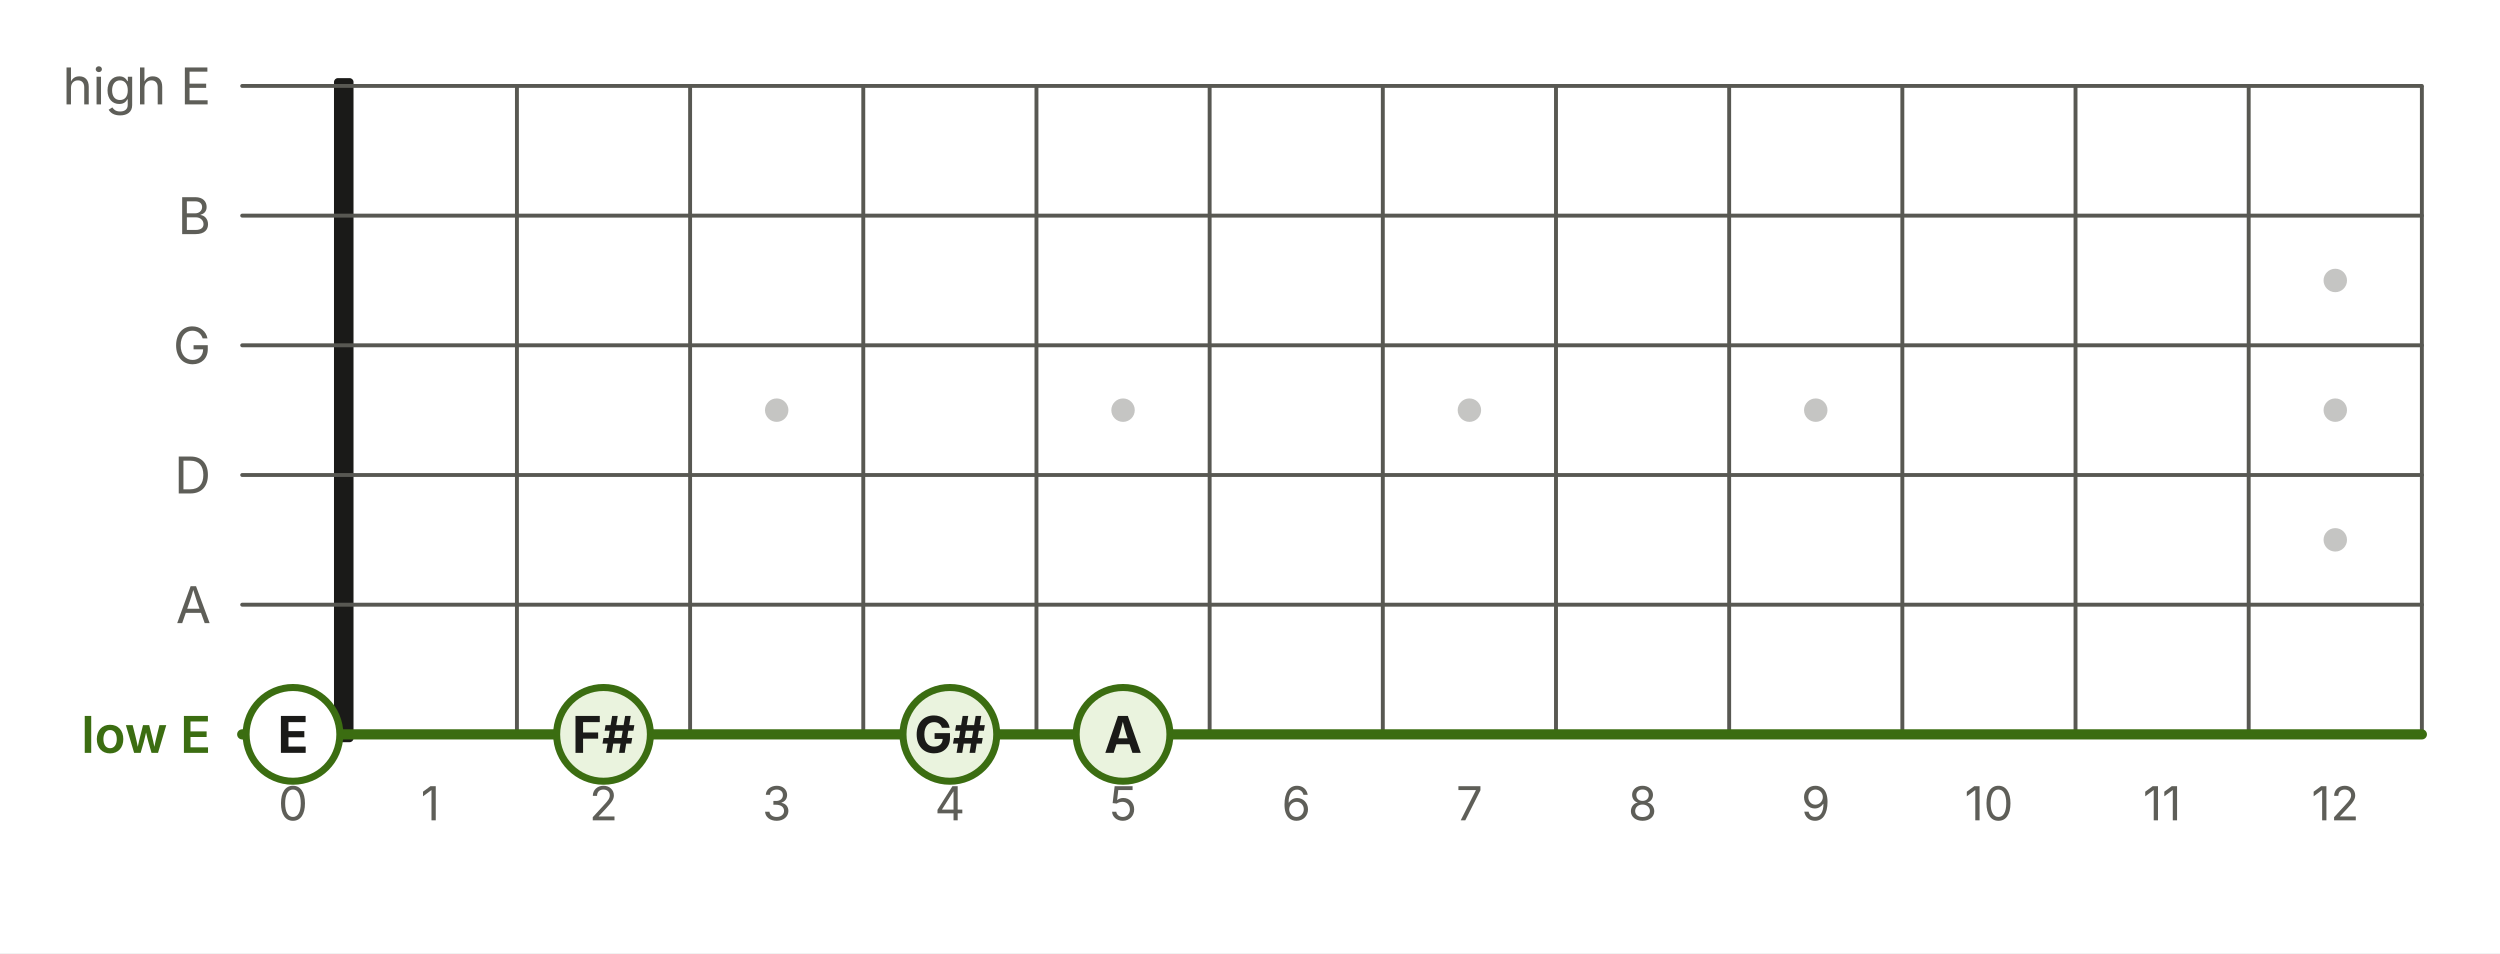
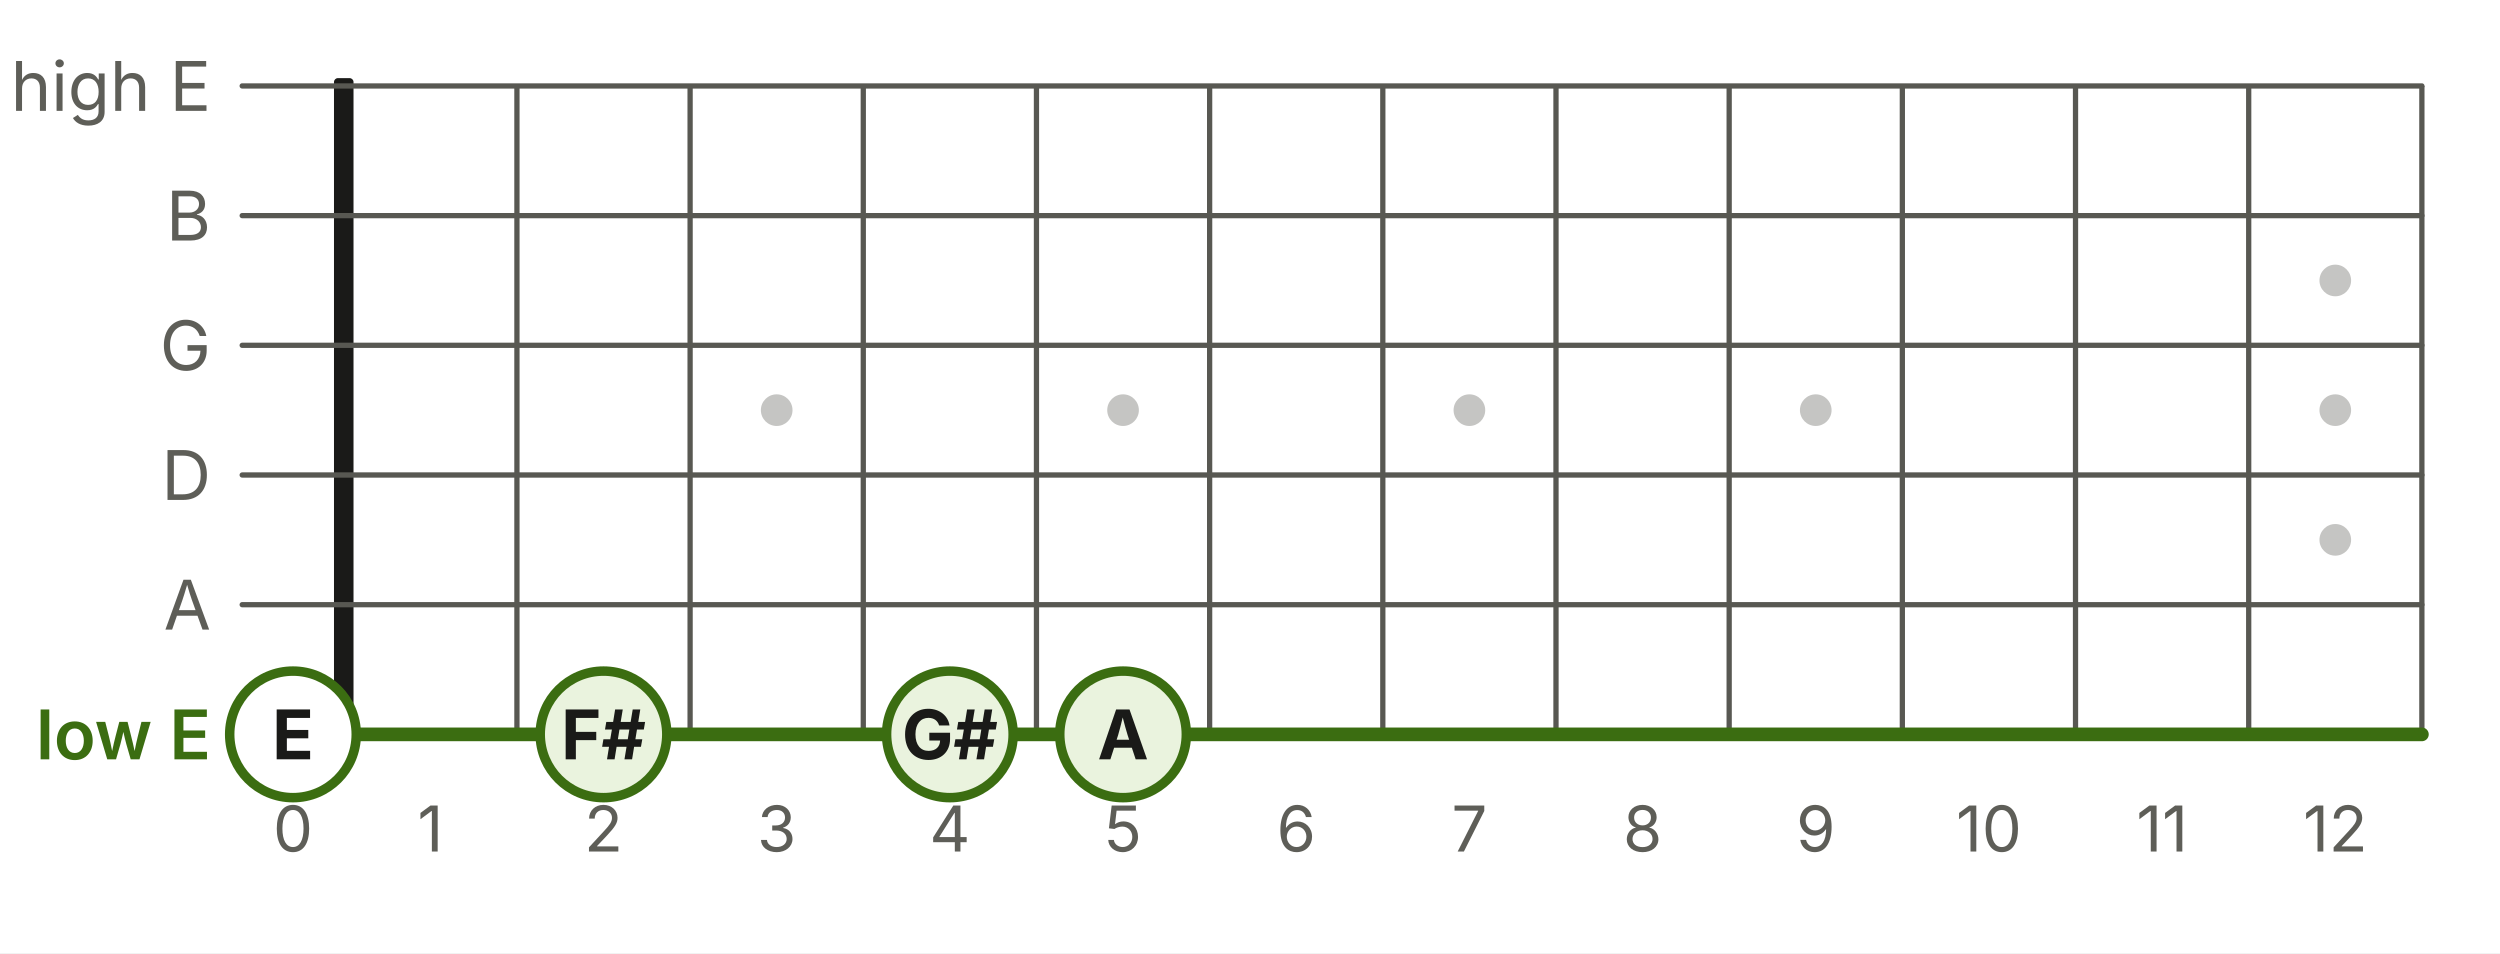
<svg xmlns="http://www.w3.org/2000/svg" width="2560" height="976" viewBox="0 0 640 244" font-family="Calibri,-apple-system,BlinkMacSystemFont,'Segoe UI',sans-serif">
  <rect width="640" height="244" fill="#ffffff" />
-   <circle cx="198.833" cy="105" r="3" fill="#585852" opacity="0.35" />
-   <circle cx="287.5" cy="105" r="3" fill="#585852" opacity="0.35" />
-   <circle cx="376.167" cy="105" r="3" fill="#585852" opacity="0.35" />
-   <circle cx="464.833" cy="105" r="3" fill="#585852" opacity="0.35" />
-   <circle cx="597.833" cy="105" r="3" fill="#585852" opacity="0.35" />
-   <circle cx="597.833" cy="71.8" r="3" fill="#585852" opacity="0.35" />
-   <circle cx="597.833" cy="138.2" r="3" fill="#585852" opacity="0.35" />
-   <line x1="132.333" y1="22" x2="132.333" y2="188" stroke="#585852" stroke-width="1" />
-   <line x1="176.667" y1="22" x2="176.667" y2="188" stroke="#585852" stroke-width="1" />
-   <line x1="221" y1="22" x2="221" y2="188" stroke="#585852" stroke-width="1" />
-   <line x1="265.333" y1="22" x2="265.333" y2="188" stroke="#585852" stroke-width="1" />
-   <line x1="309.667" y1="22" x2="309.667" y2="188" stroke="#585852" stroke-width="1" />
-   <line x1="354" y1="22" x2="354" y2="188" stroke="#585852" stroke-width="1" />
-   <line x1="398.333" y1="22" x2="398.333" y2="188" stroke="#585852" stroke-width="1" />
-   <line x1="442.667" y1="22" x2="442.667" y2="188" stroke="#585852" stroke-width="1" />
-   <line x1="487" y1="22" x2="487" y2="188" stroke="#585852" stroke-width="1" />
-   <line x1="531.333" y1="22" x2="531.333" y2="188" stroke="#585852" stroke-width="1" />
-   <line x1="575.667" y1="22" x2="575.667" y2="188" stroke="#585852" stroke-width="1" />
-   <line x1="620" y1="22" x2="620" y2="188" stroke="#585852" stroke-width="1" />
+   <circle cx="198.833" cy="105" r="4.05" fill="#585852" opacity="0.35" />
+   <circle cx="287.5" cy="105" r="4.05" fill="#585852" opacity="0.35" />
+   <circle cx="376.167" cy="105" r="4.05" fill="#585852" opacity="0.35" />
+   <circle cx="464.833" cy="105" r="4.05" fill="#585852" opacity="0.35" />
+   <circle cx="597.833" cy="105" r="4.05" fill="#585852" opacity="0.35" />
+   <circle cx="597.833" cy="71.8" r="4.05" fill="#585852" opacity="0.35" />
+   <circle cx="597.833" cy="138.2" r="4.05" fill="#585852" opacity="0.35" />
+   <line x1="132.333" y1="22" x2="132.333" y2="188" stroke="#585852" stroke-width="1.35" />
+   <line x1="176.667" y1="22" x2="176.667" y2="188" stroke="#585852" stroke-width="1.35" />
+   <line x1="221" y1="22" x2="221" y2="188" stroke="#585852" stroke-width="1.35" />
+   <line x1="265.333" y1="22" x2="265.333" y2="188" stroke="#585852" stroke-width="1.35" />
+   <line x1="309.667" y1="22" x2="309.667" y2="188" stroke="#585852" stroke-width="1.35" />
+   <line x1="354" y1="22" x2="354" y2="188" stroke="#585852" stroke-width="1.35" />
+   <line x1="398.333" y1="22" x2="398.333" y2="188" stroke="#585852" stroke-width="1.35" />
+   <line x1="442.667" y1="22" x2="442.667" y2="188" stroke="#585852" stroke-width="1.35" />
+   <line x1="487" y1="22" x2="487" y2="188" stroke="#585852" stroke-width="1.35" />
+   <line x1="531.333" y1="22" x2="531.333" y2="188" stroke="#585852" stroke-width="1.35" />
+   <line x1="575.667" y1="22" x2="575.667" y2="188" stroke="#585852" stroke-width="1.35" />
+   <line x1="620" y1="22" x2="620" y2="188" stroke="#585852" stroke-width="1.35" />
  <rect x="85.5" y="20" width="5" height="170" fill="#1a1a18" rx="1" />
-   <line x1="62" y1="22" x2="620" y2="22" stroke="#585852" stroke-width="1" stroke-linecap="round" />
-   <text x="54" y="22" text-anchor="end" dominant-baseline="central" font-size="13" font-weight="400" fill="#5e5e58">high E</text>
-   <line x1="62" y1="55.2" x2="620" y2="55.2" stroke="#585852" stroke-width="1" stroke-linecap="round" />
-   <text x="54" y="55.2" text-anchor="end" dominant-baseline="central" font-size="13" font-weight="400" fill="#5e5e58">B</text>
-   <line x1="62" y1="88.4" x2="620" y2="88.4" stroke="#585852" stroke-width="1" stroke-linecap="round" />
-   <text x="54" y="88.4" text-anchor="end" dominant-baseline="central" font-size="13" font-weight="400" fill="#5e5e58">G</text>
-   <line x1="62" y1="121.6" x2="620" y2="121.6" stroke="#585852" stroke-width="1" stroke-linecap="round" />
-   <text x="54" y="121.6" text-anchor="end" dominant-baseline="central" font-size="13" font-weight="400" fill="#5e5e58">D</text>
-   <line x1="62" y1="154.8" x2="620" y2="154.8" stroke="#585852" stroke-width="1" stroke-linecap="round" />
-   <text x="54" y="154.8" text-anchor="end" dominant-baseline="central" font-size="13" font-weight="400" fill="#5e5e58">A</text>
-   <line x1="62" y1="188" x2="620" y2="188" stroke="#3b6d11" stroke-width="2.6" stroke-linecap="round" />
-   <text x="54" y="188" text-anchor="end" dominant-baseline="central" font-size="13" font-weight="600" fill="#3b6d11">low E</text>
-   <circle cx="75" cy="188" r="12" fill="#ffffff" stroke="#3b6d11" stroke-width="1.8" />
-   <circle cx="154.5" cy="188" r="12" fill="#eaf3de" stroke="#3b6d11" stroke-width="1.8" />
-   <circle cx="243.167" cy="188" r="12" fill="#eaf3de" stroke="#3b6d11" stroke-width="1.8" />
-   <circle cx="287.5" cy="188" r="12" fill="#eaf3de" stroke="#3b6d11" stroke-width="1.8" />
-   <g font-size="13" font-weight="700" fill="#1a1a18" text-anchor="middle" dominant-baseline="central">
+   <line x1="62" y1="22" x2="620" y2="22" stroke="#585852" stroke-width="1.35" stroke-linecap="round" />
+   <text x="54" y="22" text-anchor="end" dominant-baseline="central" font-size="17.55" font-weight="400" fill="#5e5e58">high E</text>
+   <line x1="62" y1="55.2" x2="620" y2="55.2" stroke="#585852" stroke-width="1.35" stroke-linecap="round" />
+   <text x="54" y="55.2" text-anchor="end" dominant-baseline="central" font-size="17.55" font-weight="400" fill="#5e5e58">B</text>
+   <line x1="62" y1="88.4" x2="620" y2="88.4" stroke="#585852" stroke-width="1.35" stroke-linecap="round" />
+   <text x="54" y="88.4" text-anchor="end" dominant-baseline="central" font-size="17.55" font-weight="400" fill="#5e5e58">G</text>
+   <line x1="62" y1="121.6" x2="620" y2="121.6" stroke="#585852" stroke-width="1.35" stroke-linecap="round" />
+   <text x="54" y="121.6" text-anchor="end" dominant-baseline="central" font-size="17.55" font-weight="400" fill="#5e5e58">D</text>
+   <line x1="62" y1="154.8" x2="620" y2="154.8" stroke="#585852" stroke-width="1.35" stroke-linecap="round" />
+   <text x="54" y="154.8" text-anchor="end" dominant-baseline="central" font-size="17.55" font-weight="400" fill="#5e5e58">A</text>
+   <line x1="62" y1="188" x2="620" y2="188" stroke="#3b6d11" stroke-width="3.51" stroke-linecap="round" />
+   <text x="54" y="188" text-anchor="end" dominant-baseline="central" font-size="17.55" font-weight="600" fill="#3b6d11">low E</text>
+   <circle cx="75" cy="188" r="16.2" fill="#ffffff" stroke="#3b6d11" stroke-width="2.43" />
+   <circle cx="154.5" cy="188" r="16.2" fill="#eaf3de" stroke="#3b6d11" stroke-width="2.43" />
+   <circle cx="243.167" cy="188" r="16.2" fill="#eaf3de" stroke="#3b6d11" stroke-width="2.43" />
+   <circle cx="287.5" cy="188" r="16.2" fill="#eaf3de" stroke="#3b6d11" stroke-width="2.43" />
+   <g font-size="17.55" font-weight="700" fill="#1a1a18" text-anchor="middle" dominant-baseline="central">
    <text x="75" y="188">E</text>
    <text x="154.5" y="188">F#</text>
    <text x="243.167" y="188">G#</text>
    <text x="287.5" y="188">A</text>
  </g>
-   <g font-size="12" fill="#5e5e58" text-anchor="middle">
-     <text x="75" y="210">0</text>
-     <text x="110.167" y="210">1</text>
-     <text x="154.5" y="210">2</text>
-     <text x="198.833" y="210">3</text>
-     <text x="243.167" y="210">4</text>
-     <text x="287.5" y="210">5</text>
-     <text x="331.833" y="210">6</text>
-     <text x="376.167" y="210">7</text>
-     <text x="420.5" y="210">8</text>
-     <text x="464.833" y="210">9</text>
-     <text x="509.167" y="210">10</text>
-     <text x="553.5" y="210">11</text>
-     <text x="597.833" y="210">12</text>
+   <g font-size="16.2" fill="#5e5e58" text-anchor="middle">
+     <text x="75" y="218">0</text>
+     <text x="110.167" y="218">1</text>
+     <text x="154.5" y="218">2</text>
+     <text x="198.833" y="218">3</text>
+     <text x="243.167" y="218">4</text>
+     <text x="287.5" y="218">5</text>
+     <text x="331.833" y="218">6</text>
+     <text x="376.167" y="218">7</text>
+     <text x="420.5" y="218">8</text>
+     <text x="464.833" y="218">9</text>
+     <text x="509.167" y="218">10</text>
+     <text x="553.5" y="218">11</text>
+     <text x="597.833" y="218">12</text>
  </g>
</svg>
